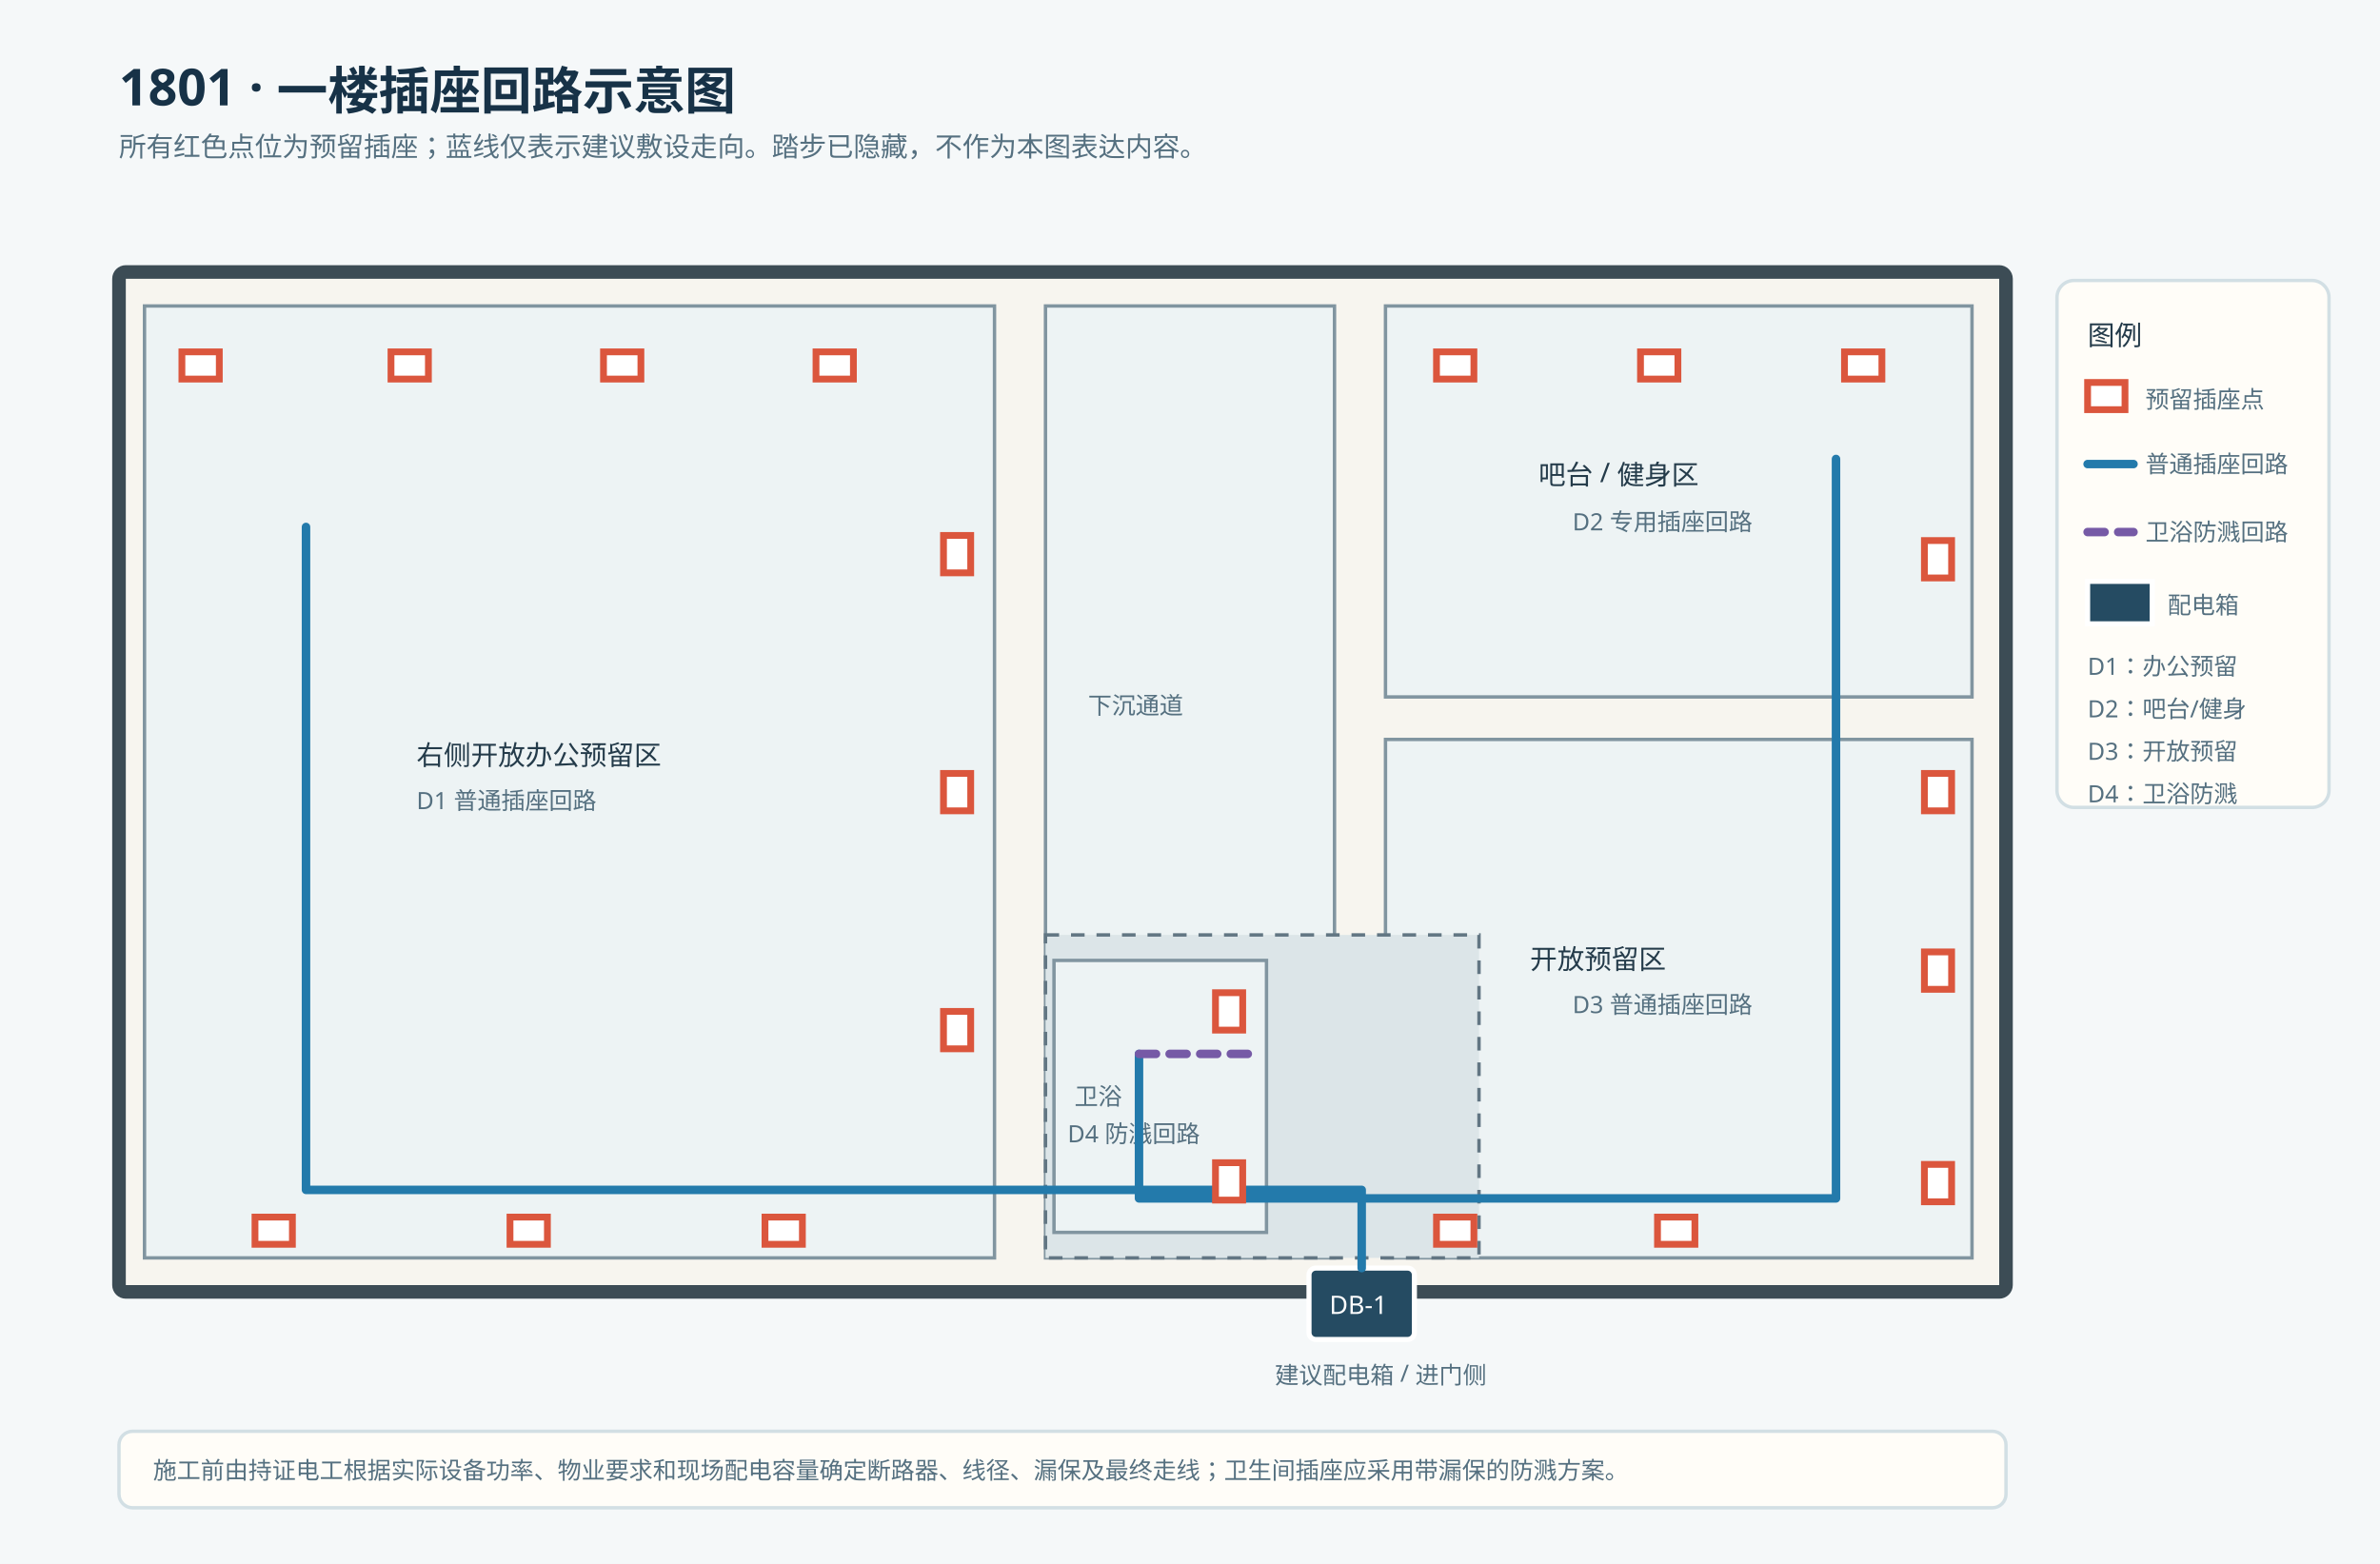
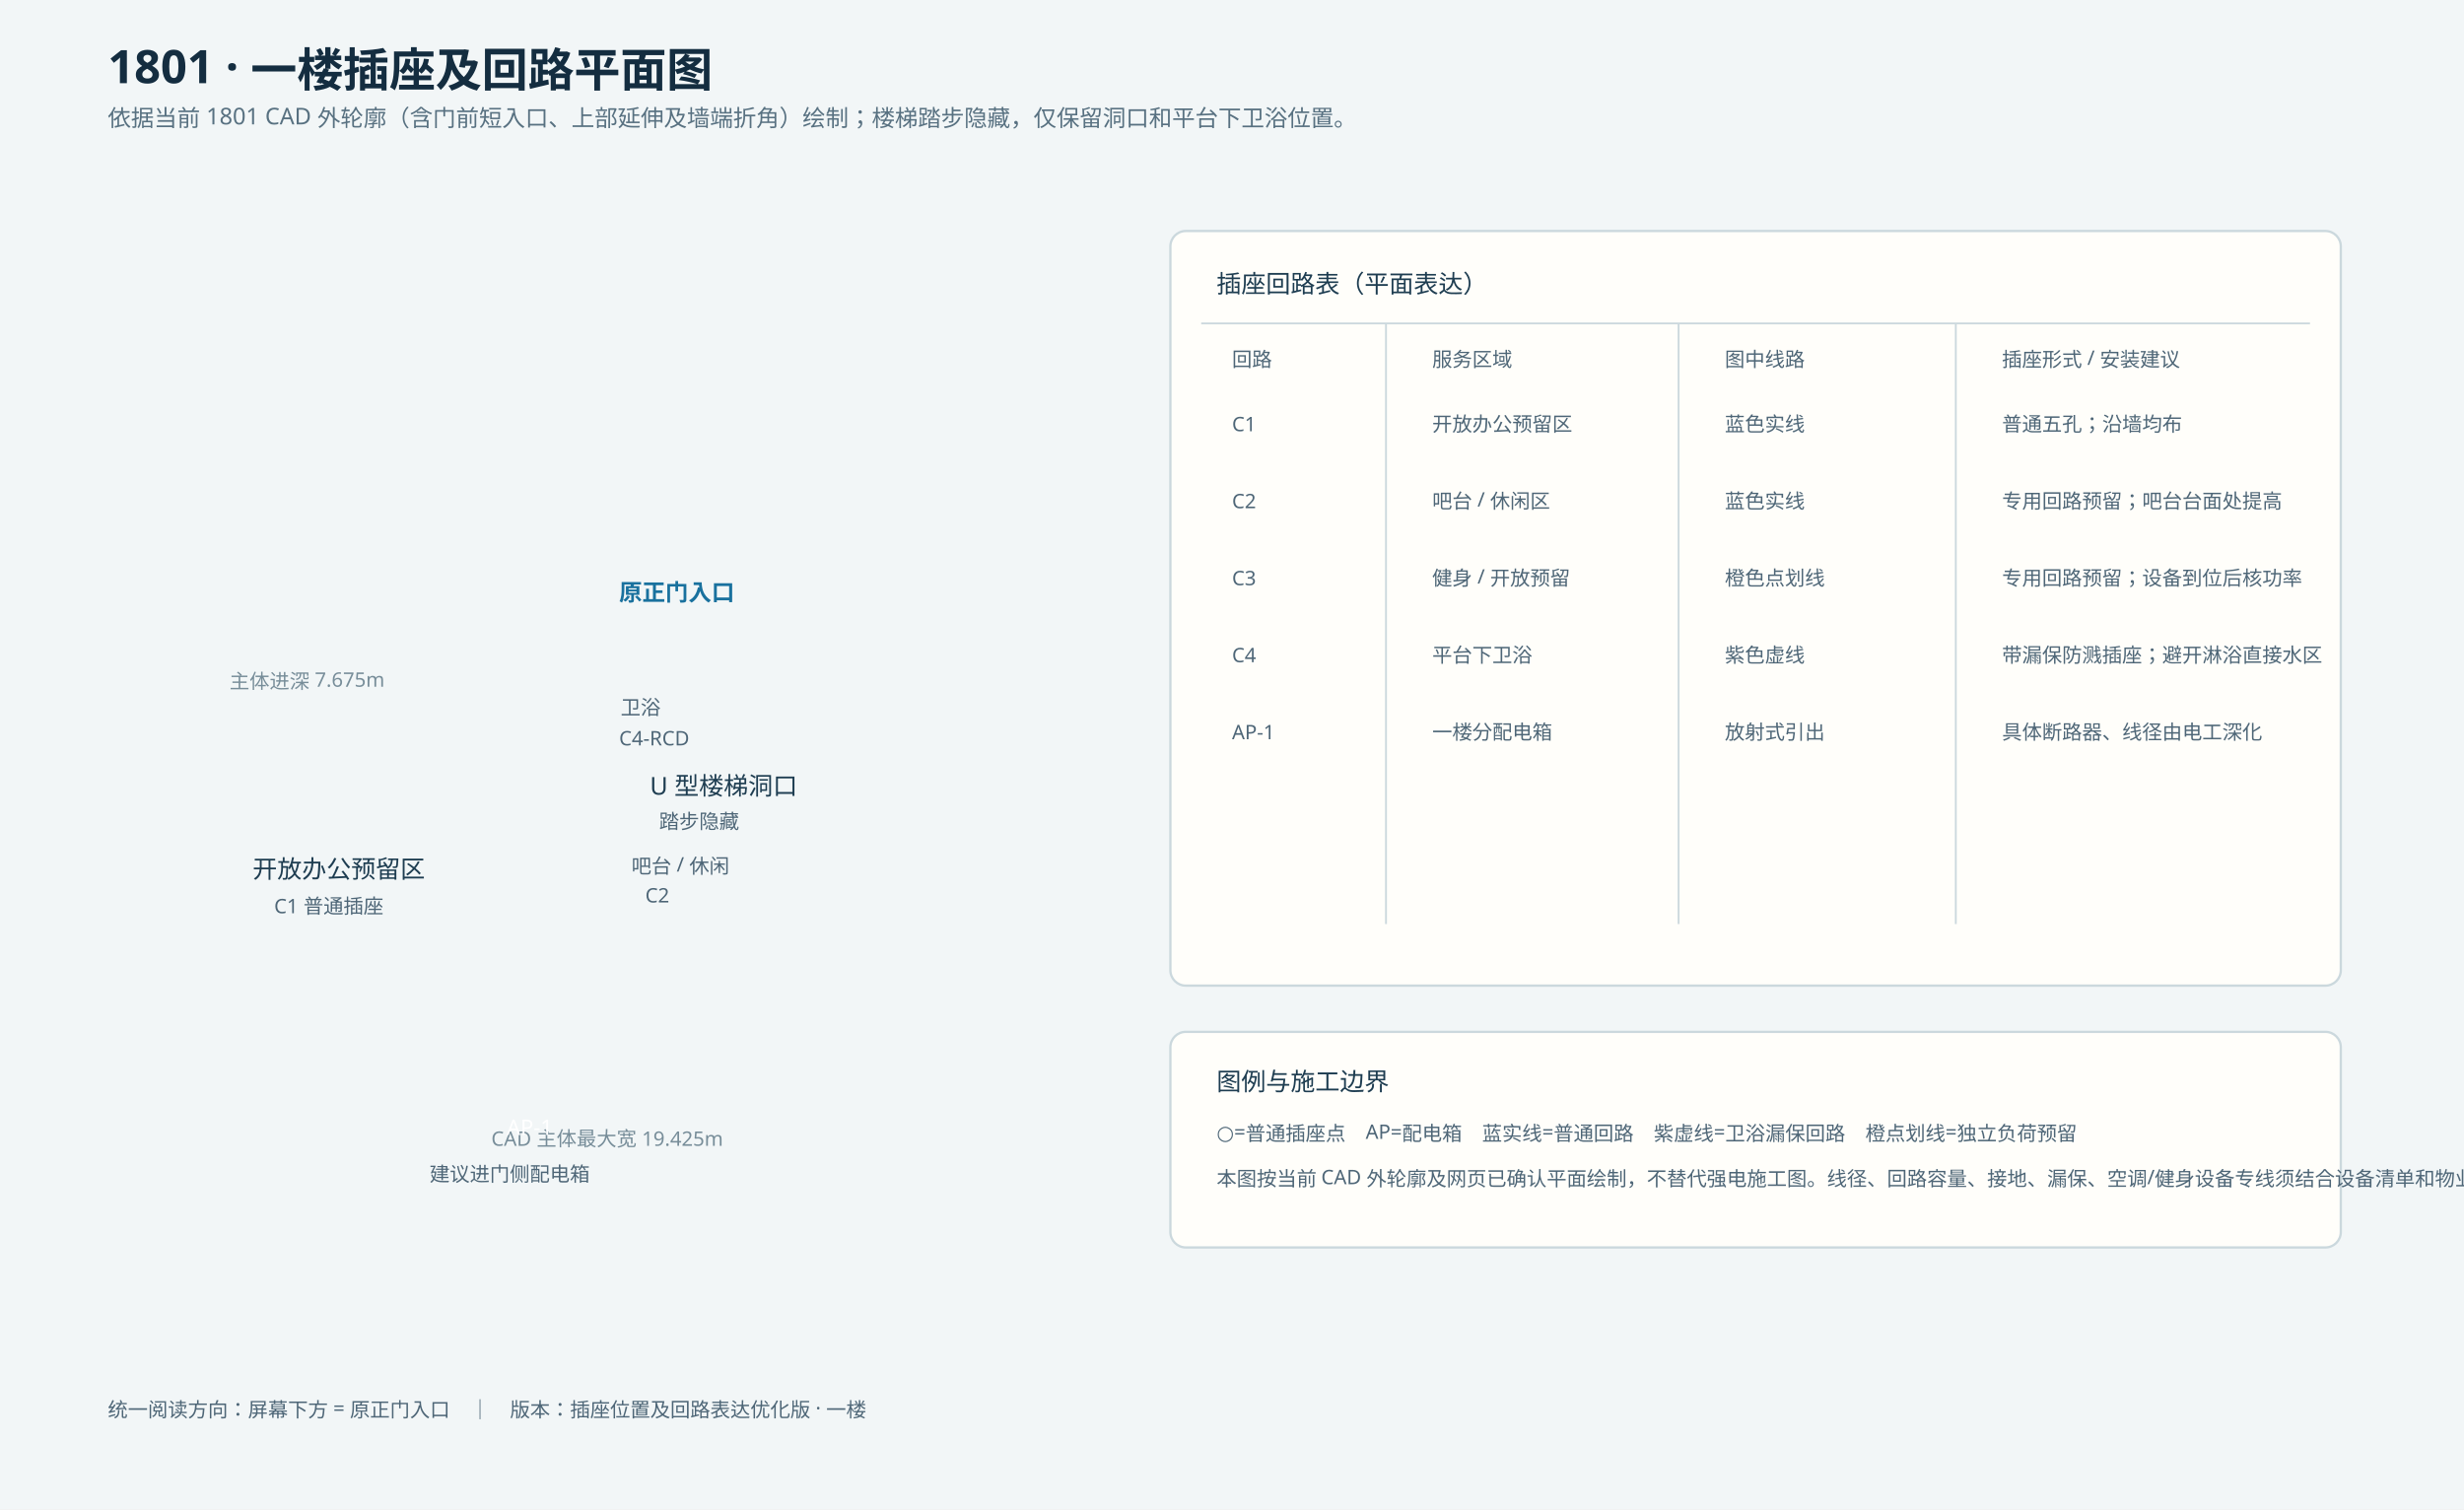
- <svg xmlns="http://www.w3.org/2000/svg" width="1400" height="920" viewBox="0 0 1400 920">
+ <svg xmlns="http://www.w3.org/2000/svg" width="1600" height="980" viewBox="0 0 1600 980">
  <style>
-     .title{font:600 30px 'Microsoft YaHei',sans-serif;fill:#173247}.sub{font:16px 'Microsoft YaHei',sans-serif;fill:#557080}.txt{font:16px 'Microsoft YaHei',sans-serif;fill:#243b4a}.small{font:14px 'Microsoft YaHei',sans-serif;fill:#557080}.wall{fill:#f7f5ef;stroke:#3c4c55;stroke-width:8}.zone{fill:#edf3f4;stroke:#8195a0;stroke-width:2}.route{fill:none;stroke:#237aab;stroke-width:5;stroke-linecap:round;stroke-linejoin:round}.route2{fill:none;stroke:#765aa6;stroke-width:5;stroke-dasharray:10 8;stroke-linecap:round}.socket{fill:#fff;stroke:#db563d;stroke-width:4}.note{fill:#fffdf8;stroke:#d2dfe4;stroke-width:2}.db{fill:#254b62;stroke:#fff;stroke-width:3}.void{fill:#dce5e8;stroke:#627683;stroke-width:2;stroke-dasharray:8 7}
-   </style>
-   <rect width="1400" height="920" fill="#f5f8f9" />
-   <text class="title" x="70" y="62">1801 · 一楼插座回路示意图</text>
-   <text class="sub" x="70" y="92">所有红色点位为预留插座；蓝线仅表示建议敷设走向。踏步已隐藏，不作为本图表达内容。</text>
-   <rect class="wall" x="70" y="160" width="1110" height="600" rx="4" />
-   <rect class="zone" x="85" y="180" width="500" height="560" />
-   <text class="txt" x="245" y="450">右侧开放办公预留区</text>
-   <text class="small" x="245" y="476">D1 普通插座回路</text>
-   <rect class="zone" x="615" y="180" width="170" height="560" fill="#e7edef" />
-   <text class="small" x="640" y="420">下沉通道</text>
-   <rect class="zone" x="815" y="180" width="345" height="230" />
-   <text class="txt" x="905" y="285">吧台 / 健身区</text>
-   <text class="small" x="925" y="312">D2 专用插座回路</text>
-   <rect class="zone" x="815" y="435" width="345" height="305" />
-   <text class="txt" x="900" y="570">开放预留区</text>
-   <text class="small" x="925" y="596">D3 普通插座回路</text>
-   <rect class="void" x="615" y="550" width="255" height="190" />
-   <text class="txt" x="650" y="635">楼梯 / 平台下</text>
-   <text class="small" x="653" y="660">踏步隐藏</text>
-   <rect class="zone" x="620" y="565" width="125" height="160" fill="#d9e5e7" />
-   <text class="small" x="632" y="650">卫浴</text>
-   <text class="small" x="628" y="672">D4 防溅回路</text>
-   <rect class="db" x="770" y="746" width="62" height="42" rx="4" />
-   <text x="782" y="773" fill="#fff" font-family="Microsoft YaHei" font-size="15">DB-1</text>
-   <text class="small" x="750" y="814">建议配电箱 / 进门侧</text>
-   <path class="route" d="M801 746V705H670V620M801 705V700H180V310M801 705H1080V270M801 705H1080V590" />
-   <path class="route2" d="M670 620H735" />
-   <g class="socket">
-     <rect x="107" y="207" width="22" height="16" />
-     <rect x="230" y="207" width="22" height="16" />
-     <rect x="355" y="207" width="22" height="16" />
-     <rect x="480" y="207" width="22" height="16" />
-     <rect x="555" y="315" width="16" height="22" />
-     <rect x="555" y="455" width="16" height="22" />
-     <rect x="555" y="595" width="16" height="22" />
-     <rect x="450" y="716" width="22" height="16" />
-     <rect x="300" y="716" width="22" height="16" />
-     <rect x="150" y="716" width="22" height="16" />
+  .t{font:600 30px 'Microsoft YaHei',sans-serif;fill:#142d40}.st{font:15px 'Microsoft YaHei',sans-serif;fill:#587181}.tx{font:16px 'Microsoft YaHei',sans-serif;fill:#1e3d51}.sm{font:13px 'Microsoft YaHei',sans-serif;fill:#4e6677}.wall{fill:#fbfaf6;stroke:#26363e;stroke-width:7;stroke-linejoin:round}.part{fill:#f2f6f5;stroke:#80939d;stroke-width:1.5}.wet{fill:#e4f0ef;stroke:#416b73;stroke-width:2}.void{fill:#e5ecef;stroke:#6c7f8a;stroke-width:2;stroke-dasharray:9 7}.wire{fill:none;stroke:#116eaa;stroke-width:3.5;stroke-linecap:round;stroke-linejoin:round}.wire2{fill:none;stroke:#734f9e;stroke-width:3.5;stroke-linecap:round;stroke-linejoin:round;stroke-dasharray:9 7}.wire3{fill:none;stroke:#b46821;stroke-width:3.5;stroke-linecap:round;stroke-linejoin:round;stroke-dasharray:2 7}.out{fill:#fff;stroke:#c9312b;stroke-width:2.5}.db{fill:#224b67;stroke:#fff;stroke-width:2}.dim{stroke:#9fb0b8;stroke-width:1.3;fill:none}.dimt{font:13px 'Microsoft YaHei',sans-serif;fill:#778d99}.box{fill:#fffefa;stroke:#cbd8dd;stroke-width:1.5}.drawing{transform:rotate(180deg);transform-origin:362px 540px}.drawing text{transform:rotate(180deg);transform-box:fill-box;transform-origin:center}.entry{font:600 15px 'Microsoft YaHei',sans-serif;fill:#19719e}
+ </style>
+   <rect width="1600" height="980" fill="#f2f6f7" />
+   <text class="t" x="70" y="54">1801 · 一楼插座及回路平面图</text>
+   <text class="st" x="70" y="82">依据当前 1801 CAD 外轮廓（含门前短入口、上部延伸及墙端折角）绘制；楼梯踏步隐藏，仅保留洞口和平台下卫浴位置。</text>
+   <g class="drawing">
+     <path class="wall" d="M91 470L187 470L224 470L344 470L344 437L344 379L391 379L391 415L391 418L394 418L623 418L623 421L638 421L638 418L641 418L653 418L653 700L74 700L74 697L70 697L70 685L70 670L70 470L72 470L78 470Z" />
+     <rect class="part" x="82" y="478" width="258" height="214" />
+     <text class="tx" x="164" y="570">开放办公预留区</text>
+     <text class="sm" x="178" y="593">C1 普通插座</text>
+     <rect class="part" x="345" y="379" width="47" height="321" fill="#edf1f1" />
+     <text class="sm" transform="translate(371 610) rotate(-90)">下沉通道</text>
+     <rect class="part" x="398" y="497" width="93" height="195" />
+     <text class="sm" x="410" y="567">吧台 / 休闲</text>
+     <text class="sm" x="419" y="586">C2</text>
+     <rect class="part" x="571" y="427" width="75" height="257" />
+     <text class="sm" transform="translate(617 590) rotate(-90)">健身 / 开放预留 C3</text>
+     <path class="void" d="M390 424H596V518H530V624H390Z" />
+     <text class="tx" x="422" y="516">U 型楼梯洞口</text>
+     <text class="sm" x="428" y="538">踏步隐藏</text>
+     <rect class="wet" x="393" y="424" width="65" height="93" />
+     <text class="sm" x="403" y="464">卫浴</text>
+     <text class="sm" x="402" y="484">C4-RCD</text>
+     <path class="dim" d="M70 725H653M70 716V735M653 716V735" />
+     <text class="dimt" x="319" y="744">CAD 主体最大宽 19.425m</text>
+     <path class="dim" d="M670 700V379M662 700H678M662 379H678" />
+     <text class="dimt" transform="translate(690 598) rotate(-90)">含入口最大进深 10.700m</text>
+     <path class="dim" d="M70 455H344M70 448V462M344 448V462" />
+     <text class="dimt" x="149" y="447">主体进深 7.675m</text>
+     <rect class="db" x="318" y="715" width="55" height="32" rx="3" />
+     <text x="329" y="737" fill="#fff" font-family="Microsoft YaHei" font-size="14">AP-1</text>
+     <text class="sm" x="279" y="767">建议进门侧配电箱</text>
+     <path class="wire" d="M345 715V675H205V520M345 675H445V546M345 675H610V548" />
+     <path class="wire2" d="M445 546V470H425" />
+     <path class="wire3" d="M610 548V448H628" />
+     <g class="out">
+       <g transform="translate(108 482)">
+         <circle r="9" />
+         <path d="M-4-3V4M4-3V4" />
+       </g>
+       <g transform="translate(171 482)">
+         <circle r="9" />
+         <path d="M-4-3V4M4-3V4" />
+       </g>
+       <g transform="translate(234 482)">
+         <circle r="9" />
+         <path d="M-4-3V4M4-3V4" />
+       </g>
+       <g transform="translate(297 482)">
+         <circle r="9" />
+         <path d="M-4-3V4M4-3V4" />
+       </g>
+       <g transform="translate(330 548)">
+         <circle r="9" />
+         <path d="M-4-3V4M4-3V4" />
+       </g>
+       <g transform="translate(330 620)">
+         <circle r="9" />
+         <path d="M-4-3V4M4-3V4" />
+       </g>
+       <g transform="translate(287 688)">
+         <circle r="9" />
+         <path d="M-4-3V4M4-3V4" />
+       </g>
+       <g transform="translate(215 688)">
+         <circle r="9" />
+         <path d="M-4-3V4M4-3V4" />
+       </g>
+       <g transform="translate(143 688)">
+         <circle r="9" />
+         <path d="M-4-3V4M4-3V4" />
+       </g>
+     </g>
+     <g class="out">
+       <g transform="translate(412 510)">
+         <circle r="9" />
+         <path d="M-4-3V4M4-3V4" />
+       </g>
+       <g transform="translate(475 510)">
+         <circle r="9" />
+         <path d="M-4-3V4M4-3V4" />
+       </g>
+       <g transform="translate(478 605)">
+         <circle r="9" />
+         <path d="M-4-3V4M4-3V4" />
+       </g>
+       <g transform="translate(580 442)">
+         <circle r="9" />
+         <path d="M-4-3V4M4-3V4" />
+       </g>
+       <g transform="translate(628 486)">
+         <circle r="9" />
+         <path d="M-4-3V4M4-3V4" />
+       </g>
+       <g transform="translate(628 558)">
+         <circle r="9" />
+         <path d="M-4-3V4M4-3V4" />
+       </g>
+       <g transform="translate(628 630)">
+         <circle r="9" />
+         <path d="M-4-3V4M4-3V4" />
+       </g>
+       <g transform="translate(565 688)">
+         <circle r="9" />
+         <path d="M-4-3V4M4-3V4" />
+       </g>
+       <g transform="translate(493 688)">
+         <circle r="9" />
+         <path d="M-4-3V4M4-3V4" />
+       </g>
+     </g>
+     <g class="out">
+       <g transform="translate(447 440)">
+         <circle r="9" />
+         <path d="M-4-3V4M4-3V4" />
+       </g>
+       <g transform="translate(447 500)">
+         <circle r="9" />
+         <path d="M-4-3V4M4-3V4" />
+       </g>
+     </g>
+     <path d="M391 398V374M381 387L391 374L401 387" fill="none" stroke="#19719e" stroke-width="2.5" />
+     <text class="entry" x="402" y="390">原正门入口</text>
  </g>
-   <g class="socket">
-     <rect x="845" y="207" width="22" height="16" />
-     <rect x="965" y="207" width="22" height="16" />
-     <rect x="1085" y="207" width="22" height="16" />
-     <rect x="1132" y="318" width="16" height="22" />
-     <rect x="1132" y="455" width="16" height="22" />
+   <rect class="box" x="760" y="150" width="760" height="490" rx="10" />
+   <text class="tx" x="790" y="190">插座回路表（平面表达）</text>
+   <path d="M780 210H1500M900 210V600M1090 210V600M1270 210V600" stroke="#cbd8dd" stroke-width="1.2" />
+   <text class="sm" x="800" y="238">回路</text>
+   <text class="sm" x="930" y="238">服务区域</text>
+   <text class="sm" x="1120" y="238">图中线路</text>
+   <text class="sm" x="1300" y="238">插座形式 / 安装建议</text>
+   <g class="sm">
+     <text x="800" y="280">C1</text>
+     <text x="930" y="280">开放办公预留区</text>
+     <text x="1120" y="280">蓝色实线</text>
+     <text x="1300" y="280">普通五孔；沿墙均布</text>
+     <text x="800" y="330">C2</text>
+     <text x="930" y="330">吧台 / 休闲区</text>
+     <text x="1120" y="330">蓝色实线</text>
+     <text x="1300" y="330">专用回路预留；吧台台面处提高</text>
+     <text x="800" y="380">C3</text>
+     <text x="930" y="380">健身 / 开放预留</text>
+     <text x="1120" y="380">橙色点划线</text>
+     <text x="1300" y="380">专用回路预留；设备到位后核功率</text>
+     <text x="800" y="430">C4</text>
+     <text x="930" y="430">平台下卫浴</text>
+     <text x="1120" y="430">紫色虚线</text>
+     <text x="1300" y="430">带漏保防溅插座；避开淋浴直接水区</text>
+     <text x="800" y="480">AP-1</text>
+     <text x="930" y="480">一楼分配电箱</text>
+     <text x="1120" y="480">放射式引出</text>
+     <text x="1300" y="480">具体断路器、线径由电工深化</text>
  </g>
-   <g class="socket">
-     <rect x="1132" y="560" width="16" height="22" />
-     <rect x="1132" y="685" width="16" height="22" />
-     <rect x="975" y="716" width="22" height="16" />
-     <rect x="845" y="716" width="22" height="16" />
+   <rect class="box" x="760" y="670" width="760" height="140" rx="10" />
+   <text class="tx" x="790" y="708">图例与施工边界</text>
+   <g class="sm">
+     <text x="790" y="740">○=普通插座点　AP=配电箱　蓝实线=普通回路　紫虚线=卫浴漏保回路　橙点划线=独立负荷预留</text>
+     <text x="790" y="770">本图按当前 CAD 外轮廓及网页已确认平面绘制，不替代强电施工图。线径、回路容量、接地、漏保、空调/健身设备专线须结合设备清单和物业条件确认。</text>
  </g>
-   <g class="socket">
-     <rect x="715" y="584" width="16" height="22" />
-     <rect x="715" y="684" width="16" height="22" />
-   </g>
-   <g transform="translate(1210 165)">
-     <rect class="note" width="160" height="310" rx="10" />
-     <text class="txt" x="18" y="38">图例</text>
-     <rect class="socket" x="18" y="60" width="22" height="16" />
-     <text class="small" x="52" y="75">预留插座点</text>
-     <path class="route" d="M18 108H45" />
-     <text class="small" x="52" y="113">普通插座回路</text>
-     <path class="route2" d="M18 148H45" />
-     <text class="small" x="52" y="153">卫浴防溅回路</text>
-     <rect class="db" x="18" y="177" width="38" height="25" />
-     <text class="small" x="65" y="196">配电箱</text>
-     <text class="small" x="18" y="232">D1：办公预留</text>
-     <text class="small" x="18" y="257">D2：吧台/健身</text>
-     <text class="small" x="18" y="282">D3：开放预留</text>
-     <text class="small" x="18" y="307">D4：卫浴防溅</text>
-   </g>
-   <rect class="note" x="70" y="842" width="1110" height="45" rx="8" />
-   <text class="small" x="90" y="870">施工前由持证电工根据实际设备功率、物业要求和现场配电容量确定断路器、线径、漏保及最终走线；卫生间插座应采用带漏保的防溅方案。</text>
+   <text class="sm" x="70" y="920">统一阅读方向：屏幕下方 = 原正门入口　｜　版本：插座位置及回路表达优化版 · 一楼</text>
</svg>
